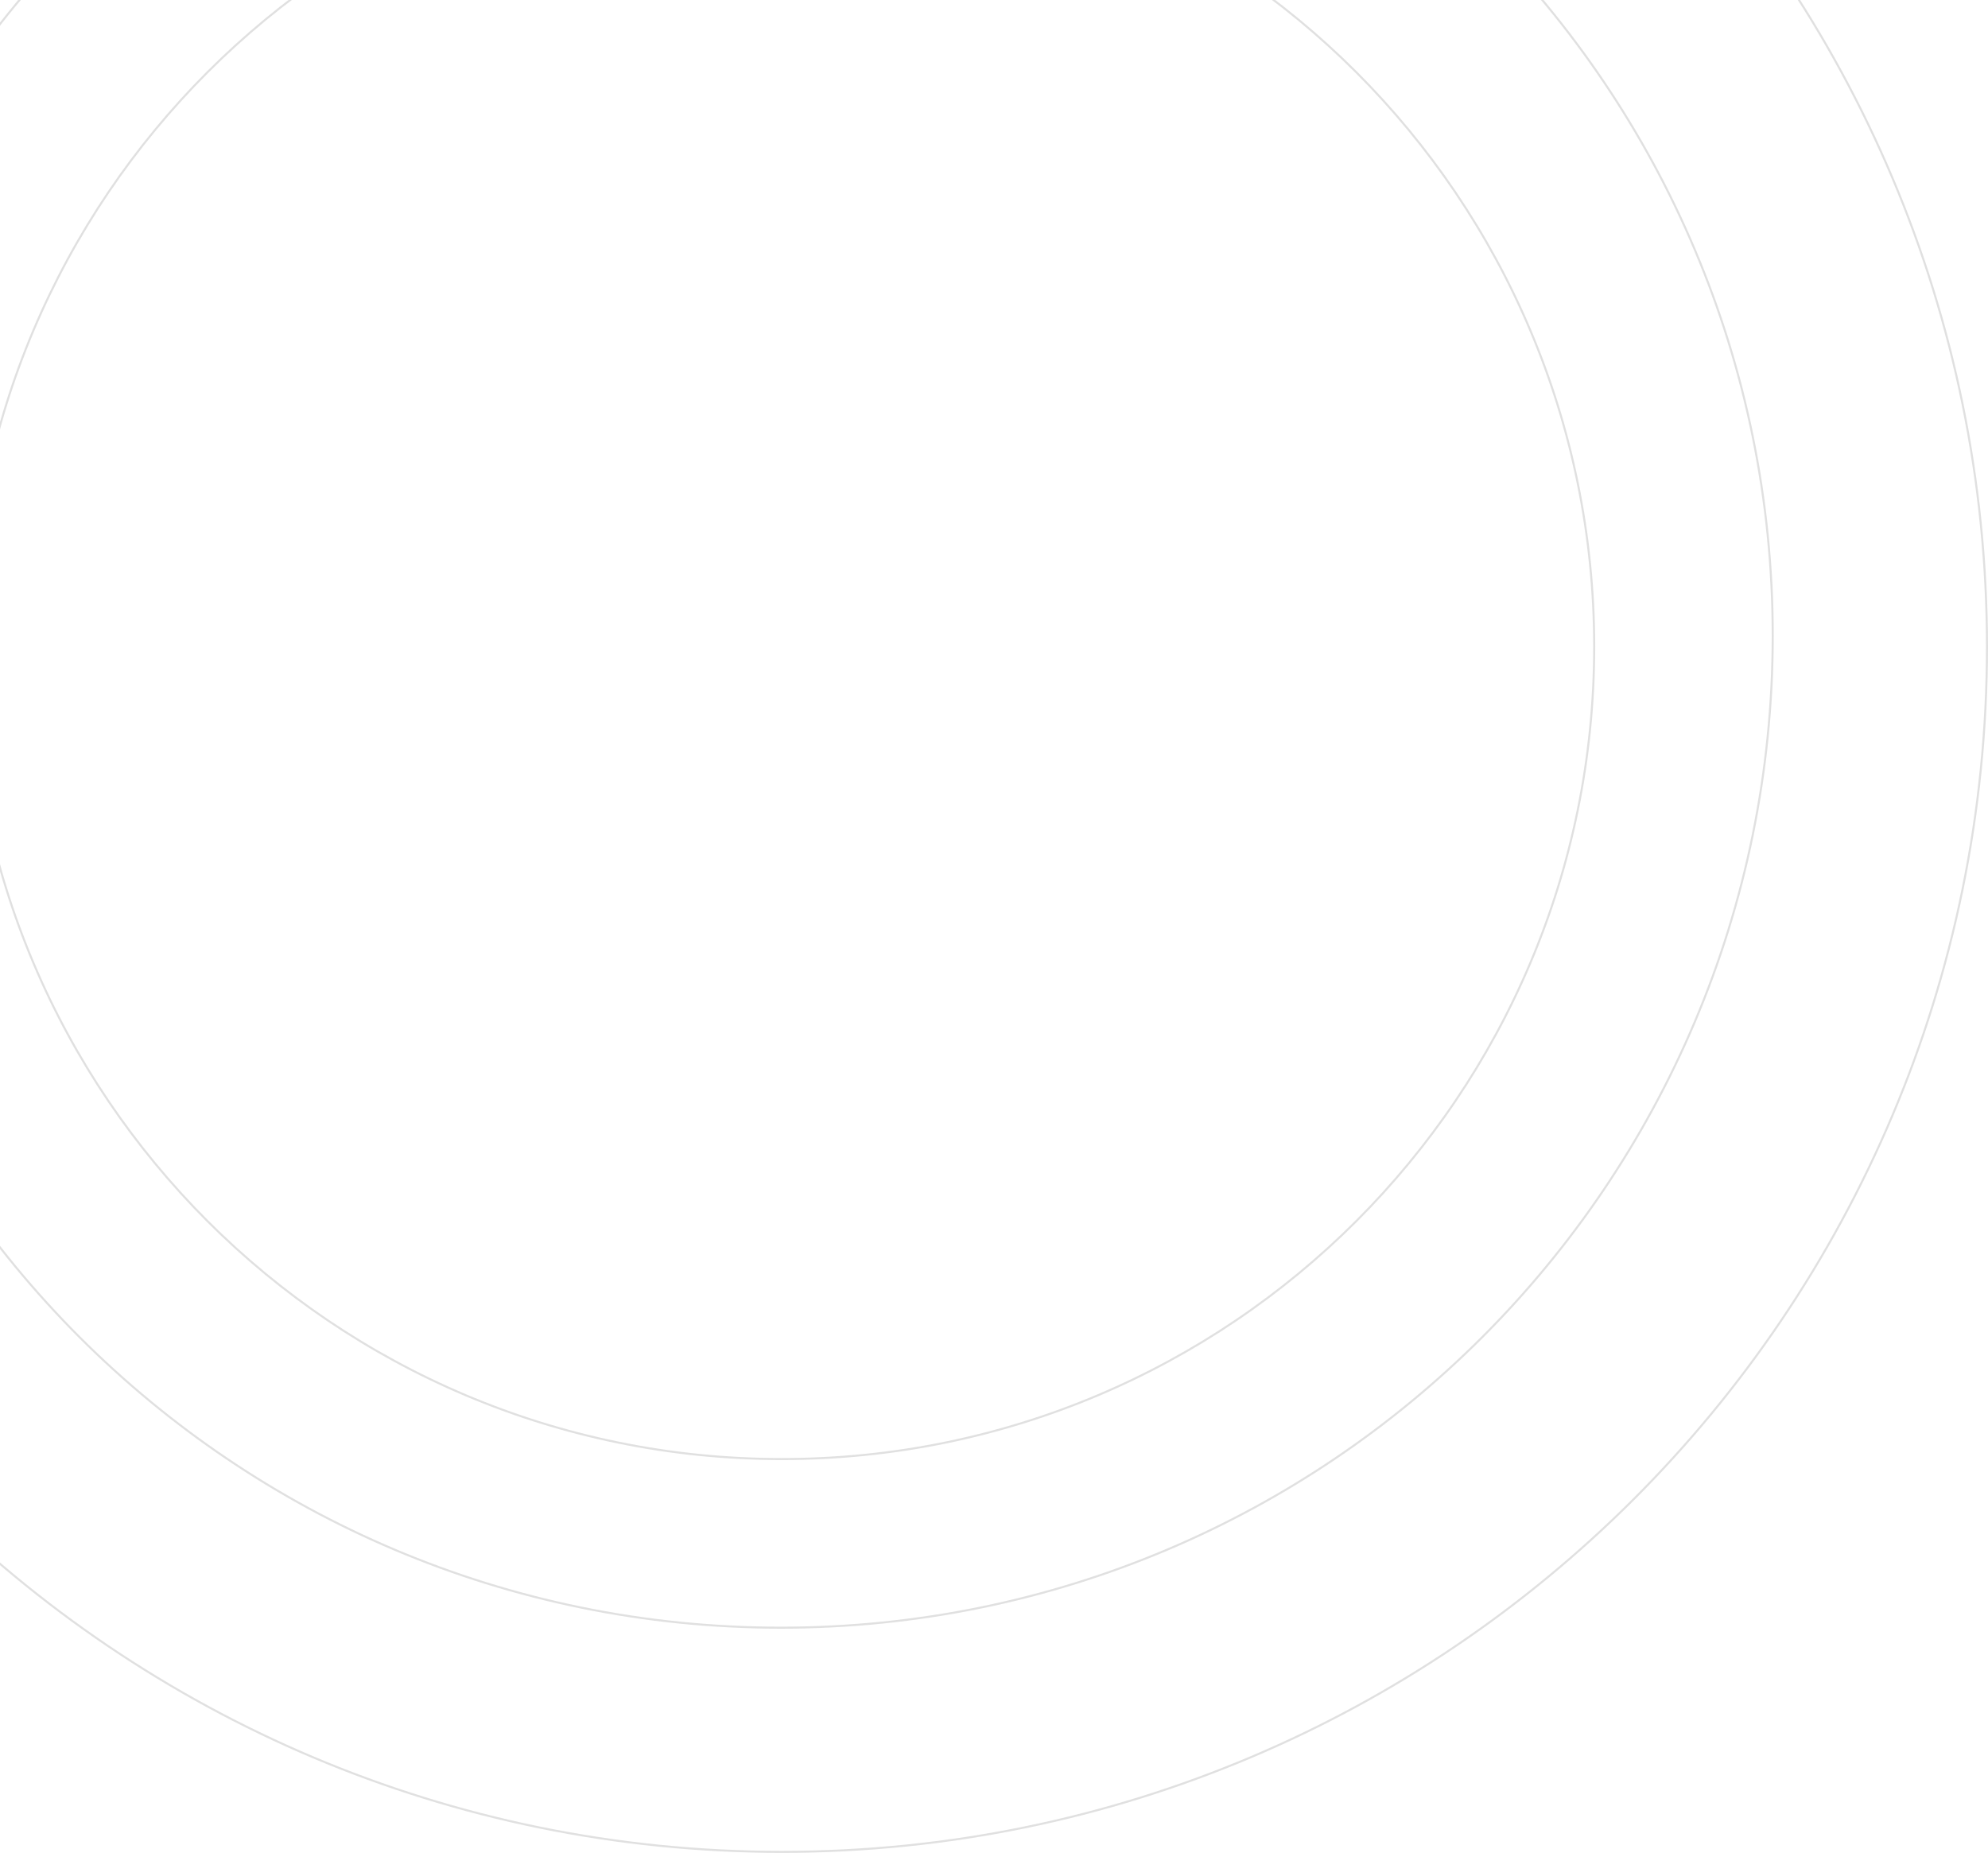
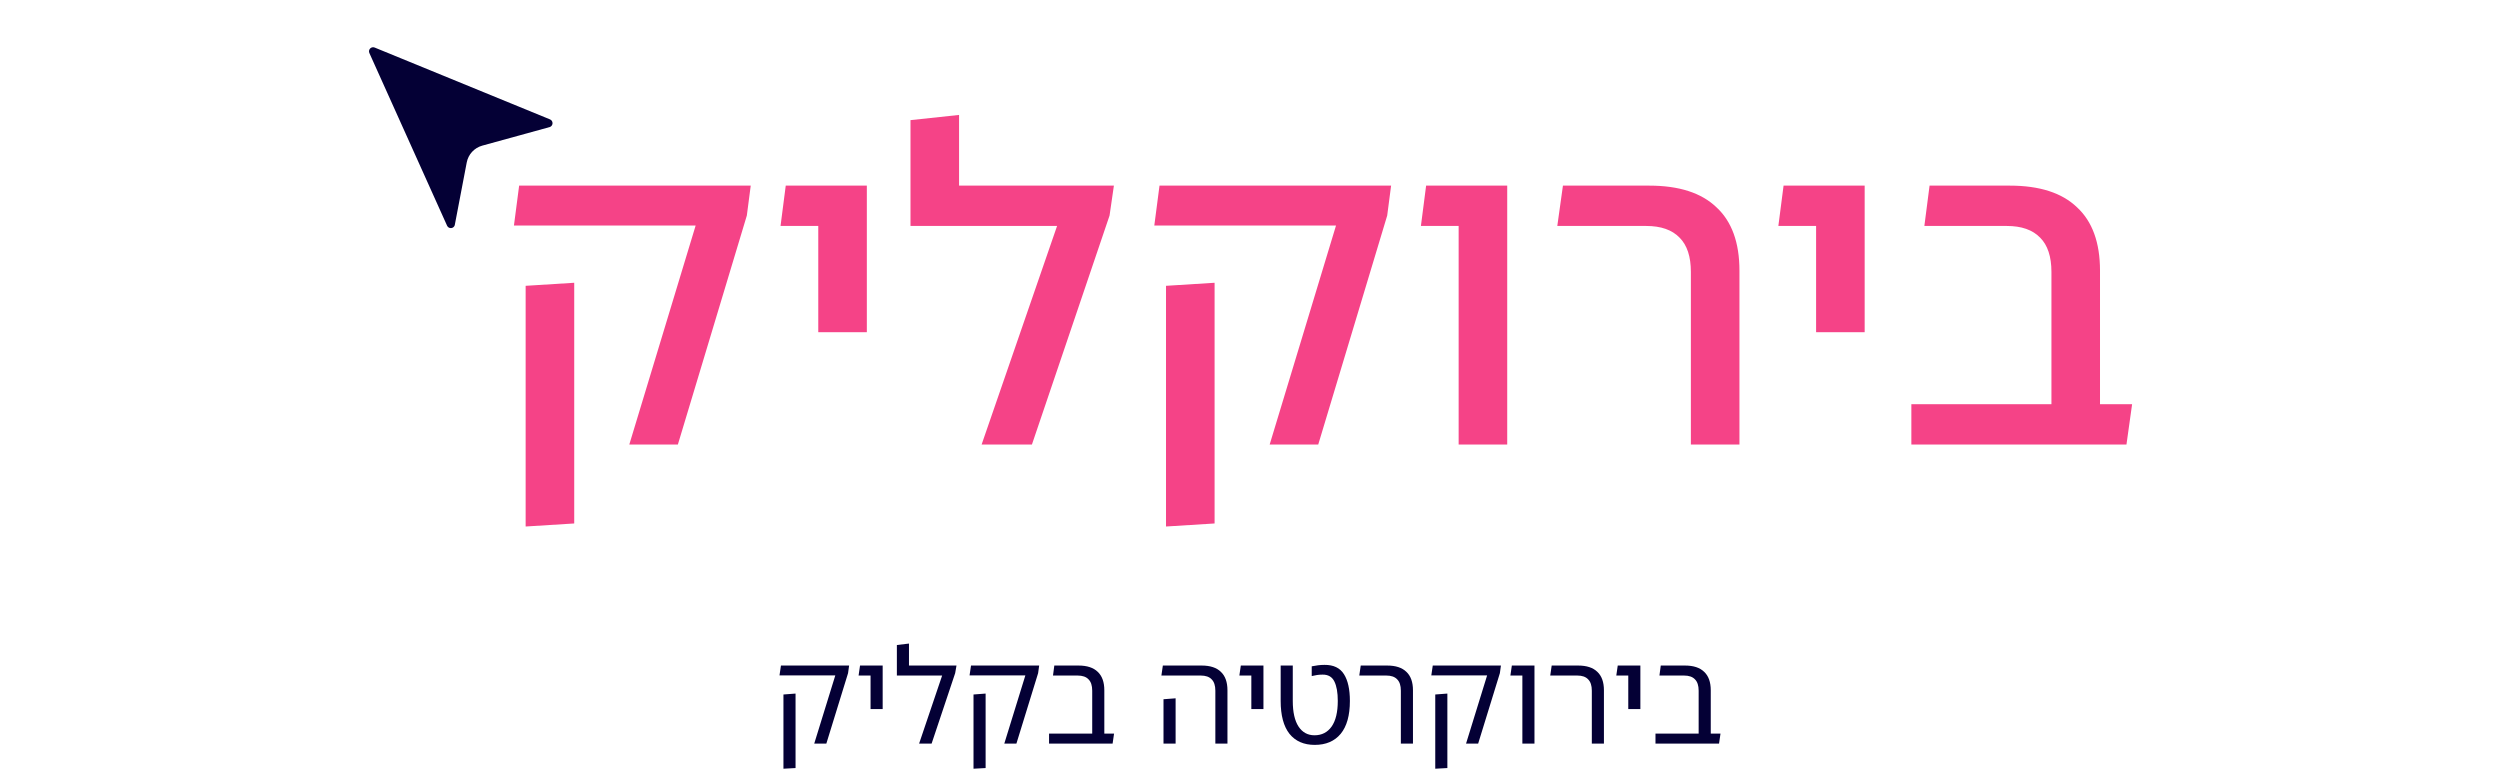
- <svg xmlns="http://www.w3.org/2000/svg" width="970" height="904" viewBox="0 0 970 904" fill="none">
-   <circle cx="381.5" cy="315.5" r="396.35" stroke="#E0E0E0" />
-   <circle cx="381.016" cy="310.176" r="483.948" stroke="#E0E0E0" />
-   <circle cx="381.5" cy="315.5" r="588" stroke="#E0E0E0" />
+ <svg xmlns="http://www.w3.org/2000/svg" width="299" height="92" viewBox="0 0 299 92" fill="none">
+   <path d="M245.352 53.167V32.523C245.352 30.69 244.902 29.324 244.003 28.425C243.104 27.491 241.773 27.025 240.009 27.025H230.154L230.776 22.201H240.372C243.934 22.201 246.614 23.065 248.412 24.794C250.245 26.489 251.161 29.013 251.161 32.367V48.914C250.988 49.64 250.66 50.366 250.176 51.092C249.692 51.784 249.19 52.475 248.671 53.167H245.352ZM228.598 53.167V48.343H255L254.325 53.167H228.598Z" fill="#F54387" />
+   <path d="M217.205 39.733V22.201H223.014V39.733H217.205ZM212.692 27.025L213.315 22.201H220.524V27.025H212.692Z" fill="#F54387" />
+   <path d="M202.229 53.167V32.523C202.229 30.69 201.78 29.324 200.88 28.425C199.981 27.491 198.65 27.025 196.886 27.025H186.253L186.927 22.201H197.25C200.811 22.201 203.491 23.065 205.289 24.794C207.122 26.489 208.038 29.013 208.038 32.367V53.167H202.229Z" fill="#F54387" />
+   <path d="M174.454 53.167V22.201H180.263V53.167H174.454ZM169.941 27.025L170.564 22.201H178.292V27.025H169.941Z" fill="#F54387" />
+   <path d="M151.852 53.167L159.788 26.973H138.055L138.677 22.201H166.376L165.909 25.78L157.661 53.167H151.852ZM139.455 62.97V34.183L145.265 33.819V62.607L139.455 62.97Z" fill="#F54387" />
+   <path d="M114.704 22.2H133.222L132.703 25.779L123.418 53.167H117.401L126.427 27.024H108.895V14.368L114.704 13.746V22.2Z" fill="#F54387" />
+   <path d="M97.865 39.733V22.201H103.674V39.733H97.865ZM93.352 27.025L93.975 22.201H101.184V27.025H93.352Z" fill="#F54387" />
+   <path d="M75.264 53.167L83.2 26.973H61.467L62.089 22.201H89.788L89.321 25.78L81.073 53.167H75.264ZM62.867 62.97V34.183L68.677 33.819V62.607L62.867 62.97Z" fill="#F54387" />
+   <path d="M65.779 14.278L44.809 5.686C44.623 5.61 44.41 5.655 44.27 5.799C44.131 5.943 44.093 6.158 44.176 6.341L53.471 26.993C53.555 27.179 53.745 27.294 53.949 27.281C53.993 27.278 54.036 27.269 54.076 27.255C54.223 27.205 54.34 27.087 54.387 26.934L55.821 19.431C56.006 18.46 56.727 17.68 57.68 17.417L65.762 15.192C65.952 15.123 66.08 14.944 66.084 14.741C66.087 14.539 65.967 14.355 65.779 14.278Z" fill="#040035" />
+   <path d="M203.159 88.932V82.605C203.159 81.996 203.012 81.545 202.718 81.251C202.435 80.947 201.999 80.795 201.412 80.795H198.469L198.626 79.599H201.522C202.54 79.599 203.306 79.85 203.82 80.354C204.344 80.847 204.607 81.582 204.607 82.558V87.893C204.565 88.082 204.486 88.26 204.371 88.428C204.266 88.596 204.145 88.764 204.009 88.932H203.159ZM197.996 88.932V87.736H205.771L205.598 88.932H197.996Z" fill="#040035" />
+   <path d="M194.741 84.808V79.599H196.189V84.808H194.741ZM193.309 80.795L193.482 79.599H195.559V80.795H193.309Z" fill="#040035" />
+   <path d="M190.382 88.932V82.605C190.382 81.996 190.235 81.545 189.941 81.251C189.658 80.947 189.228 80.795 188.651 80.795H185.409L185.582 79.599H188.745C189.763 79.599 190.529 79.85 191.043 80.354C191.568 80.847 191.83 81.582 191.83 82.558V88.932H190.382Z" fill="#040035" />
+   <path d="M182.075 88.932V79.599H183.523V88.932H182.075ZM180.643 80.795L180.816 79.599H183.02V80.795H180.643Z" fill="#040035" />
+   <path d="M175.34 88.932L177.859 80.779H171.185L171.358 79.599H179.511L179.385 80.511L176.788 88.932H175.34ZM171.657 91.938V83.061L173.105 82.951V91.859L171.657 91.938Z" fill="#040035" />
+   <path d="M167.543 88.932V82.605C167.543 81.996 167.397 81.545 167.103 81.251C166.819 80.947 166.389 80.795 165.812 80.795H162.57L162.743 79.599H165.907C166.924 79.599 167.69 79.85 168.204 80.354C168.729 80.847 168.991 81.582 168.991 82.558V88.932H167.543Z" fill="#040035" />
+   <path d="M157.244 89.089C155.943 89.089 154.936 88.648 154.223 87.767C153.52 86.875 153.168 85.564 153.168 83.832V79.598H154.616V83.832C154.616 85.175 154.847 86.198 155.309 86.901C155.77 87.594 156.405 87.94 157.213 87.94C158.084 87.94 158.766 87.594 159.259 86.901C159.752 86.198 159.999 85.175 159.999 83.832C159.999 82.825 159.862 82.049 159.59 81.503C159.317 80.947 158.845 80.674 158.173 80.684C157.942 80.684 157.722 80.7 157.512 80.732C157.313 80.763 157.103 80.805 156.882 80.858V79.693C157.145 79.64 157.397 79.598 157.638 79.567C157.89 79.535 158.147 79.52 158.409 79.52C159.49 79.509 160.266 79.882 160.739 80.637C161.211 81.382 161.447 82.447 161.447 83.832C161.447 85.564 161.08 86.875 160.345 87.767C159.611 88.648 158.577 89.089 157.244 89.089Z" fill="#040035" />
+   <path d="M149.66 84.808V79.599H151.108V84.808H149.66ZM148.228 80.795L148.401 79.599H150.478V80.795H148.228Z" fill="#040035" />
+   <path d="M145.356 88.932V82.605C145.356 81.996 145.209 81.545 144.915 81.251C144.632 80.947 144.197 80.795 143.609 80.795H138.903L139.076 79.599H143.719C144.737 79.599 145.503 79.85 146.017 80.354C146.542 80.847 146.804 81.582 146.804 82.558V88.932H145.356ZM139.155 88.932V83.628L140.603 83.518V88.932H139.155Z" fill="#040035" />
+   <path d="M130.629 88.932V82.605C130.629 81.996 130.482 81.545 130.188 81.251C129.905 80.947 129.469 80.795 128.882 80.795H125.939L126.096 79.599H128.992C130.01 79.599 130.776 79.85 131.29 80.354C131.815 80.847 132.077 81.582 132.077 82.558V87.893C132.035 88.082 131.956 88.26 131.841 88.428C131.736 88.596 131.615 88.764 131.479 88.932H130.629ZM125.467 88.932V87.736H133.242L133.068 88.932H125.467Z" fill="#040035" />
+   <path d="M120.115 88.932L122.633 80.779H115.959L116.133 79.599H124.285L124.159 80.511L121.563 88.932H120.115ZM116.432 91.938V83.061L117.88 82.951V91.859L116.432 91.938Z" fill="#040035" />
+   <path d="M108.714 79.599H114.396L114.238 80.511L111.421 88.932H109.926L112.68 80.795H107.266V77.143L108.714 76.97V79.599Z" fill="#040035" />
+   <path d="M104.119 84.808V79.599H105.567V84.808H104.119ZM102.687 80.795L102.86 79.599H104.938V80.795H102.687Z" fill="#040035" />
+   <path d="M97.383 88.932L99.902 80.779H93.228L93.401 79.599H101.554L101.428 80.511L98.831 88.932H97.383ZM93.7 91.938V83.061L95.148 82.951V91.859L93.7 91.938Z" fill="#040035" />
</svg>
